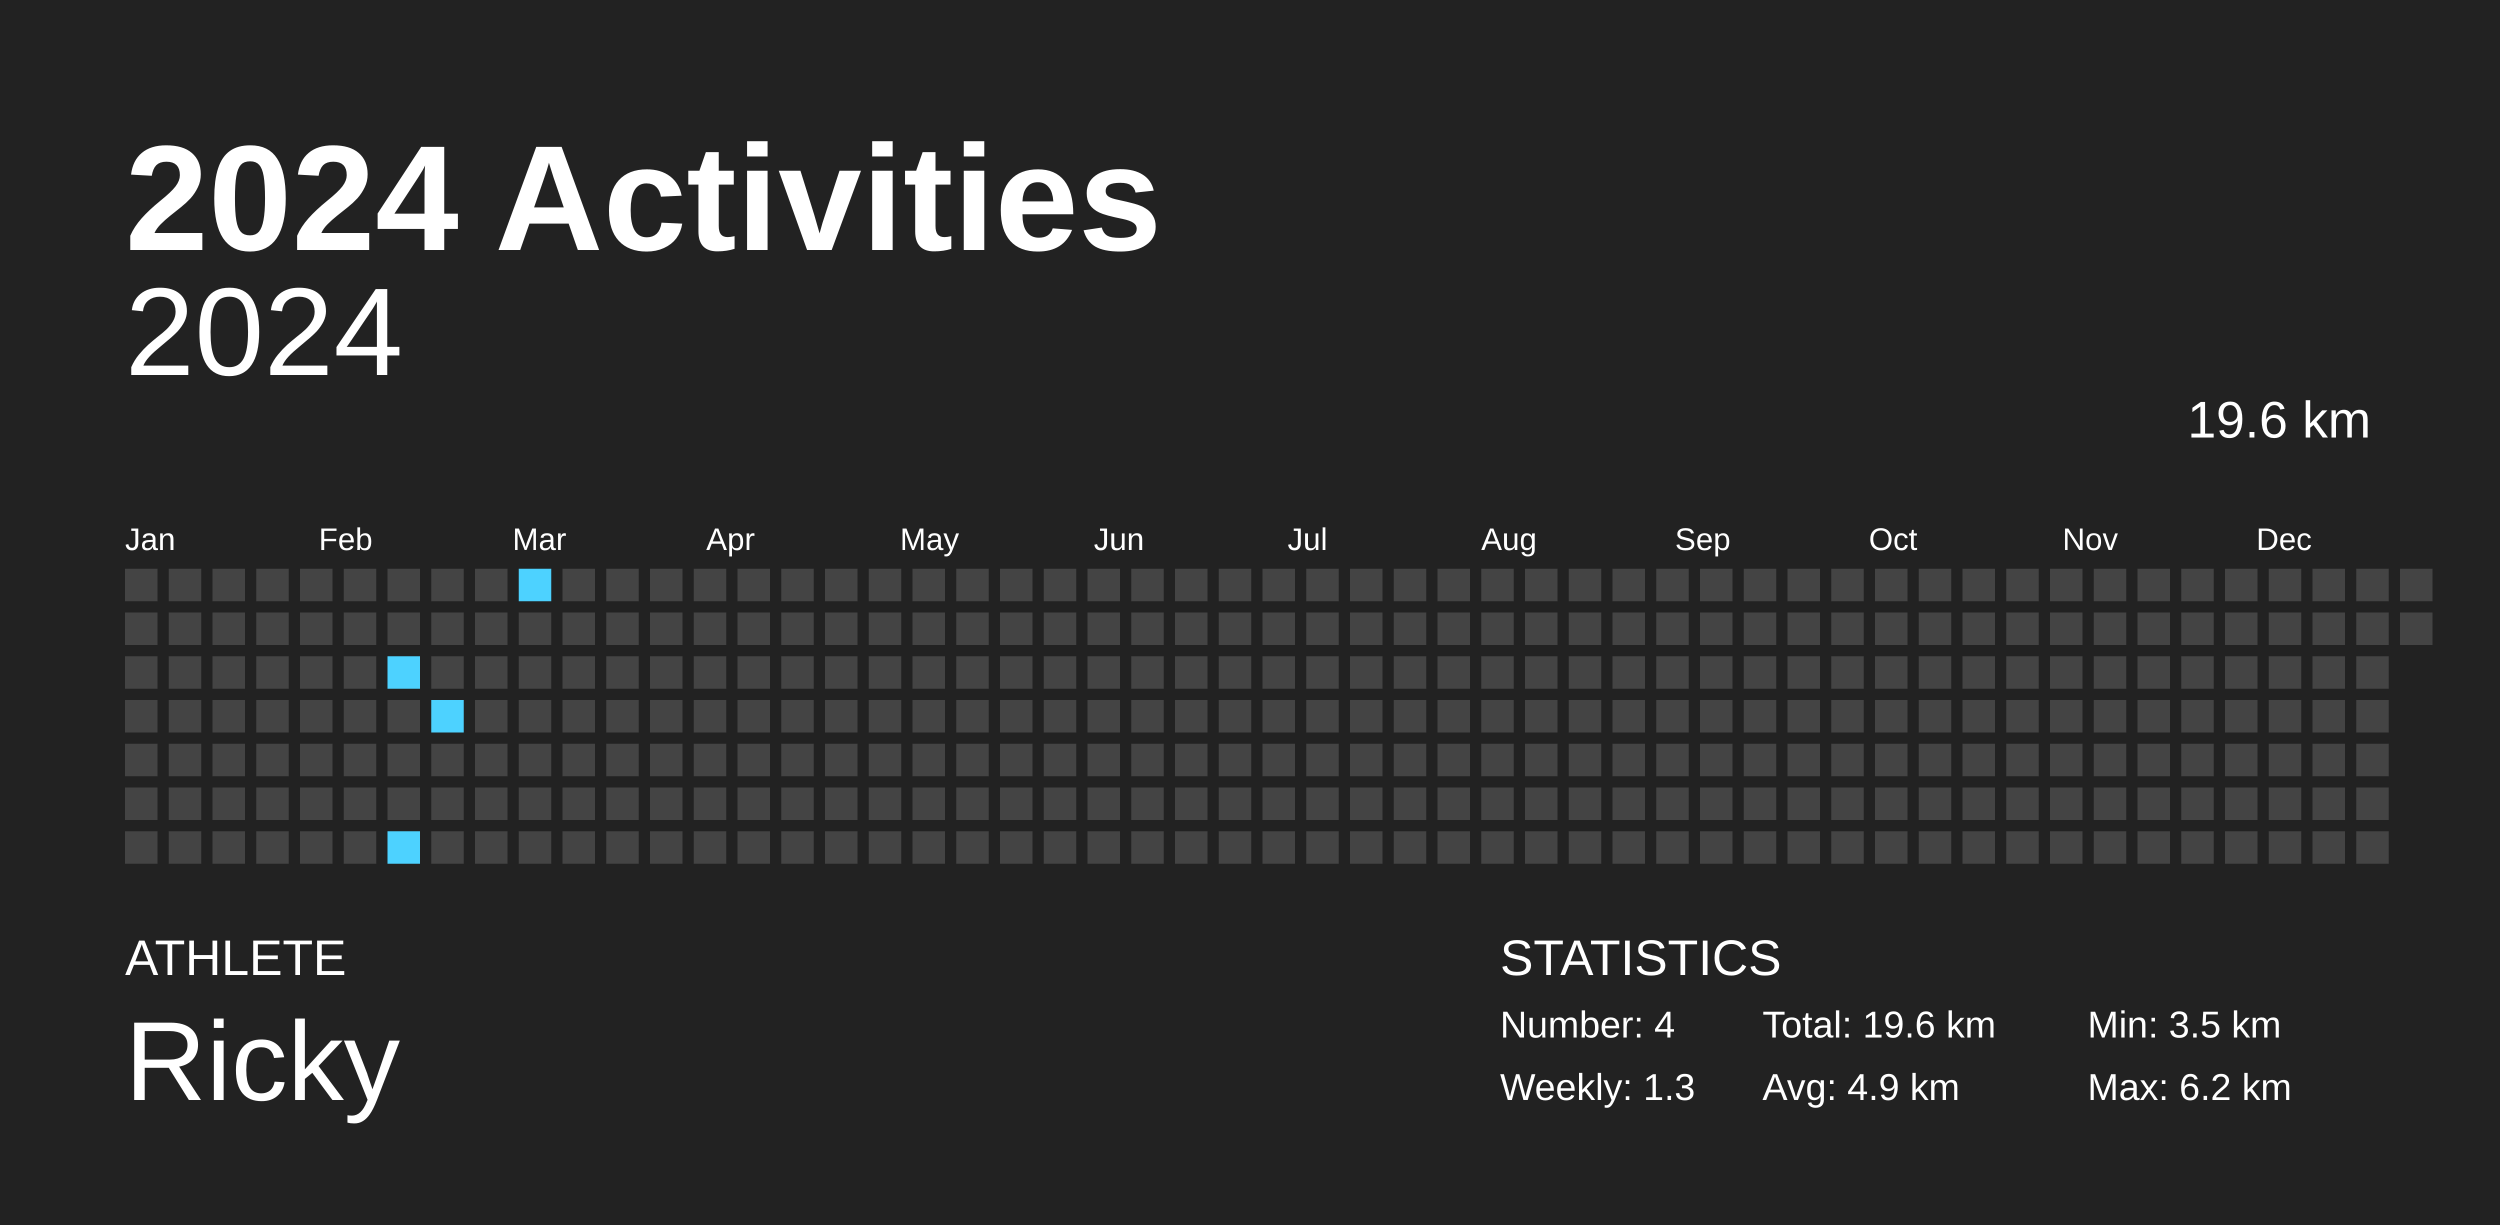
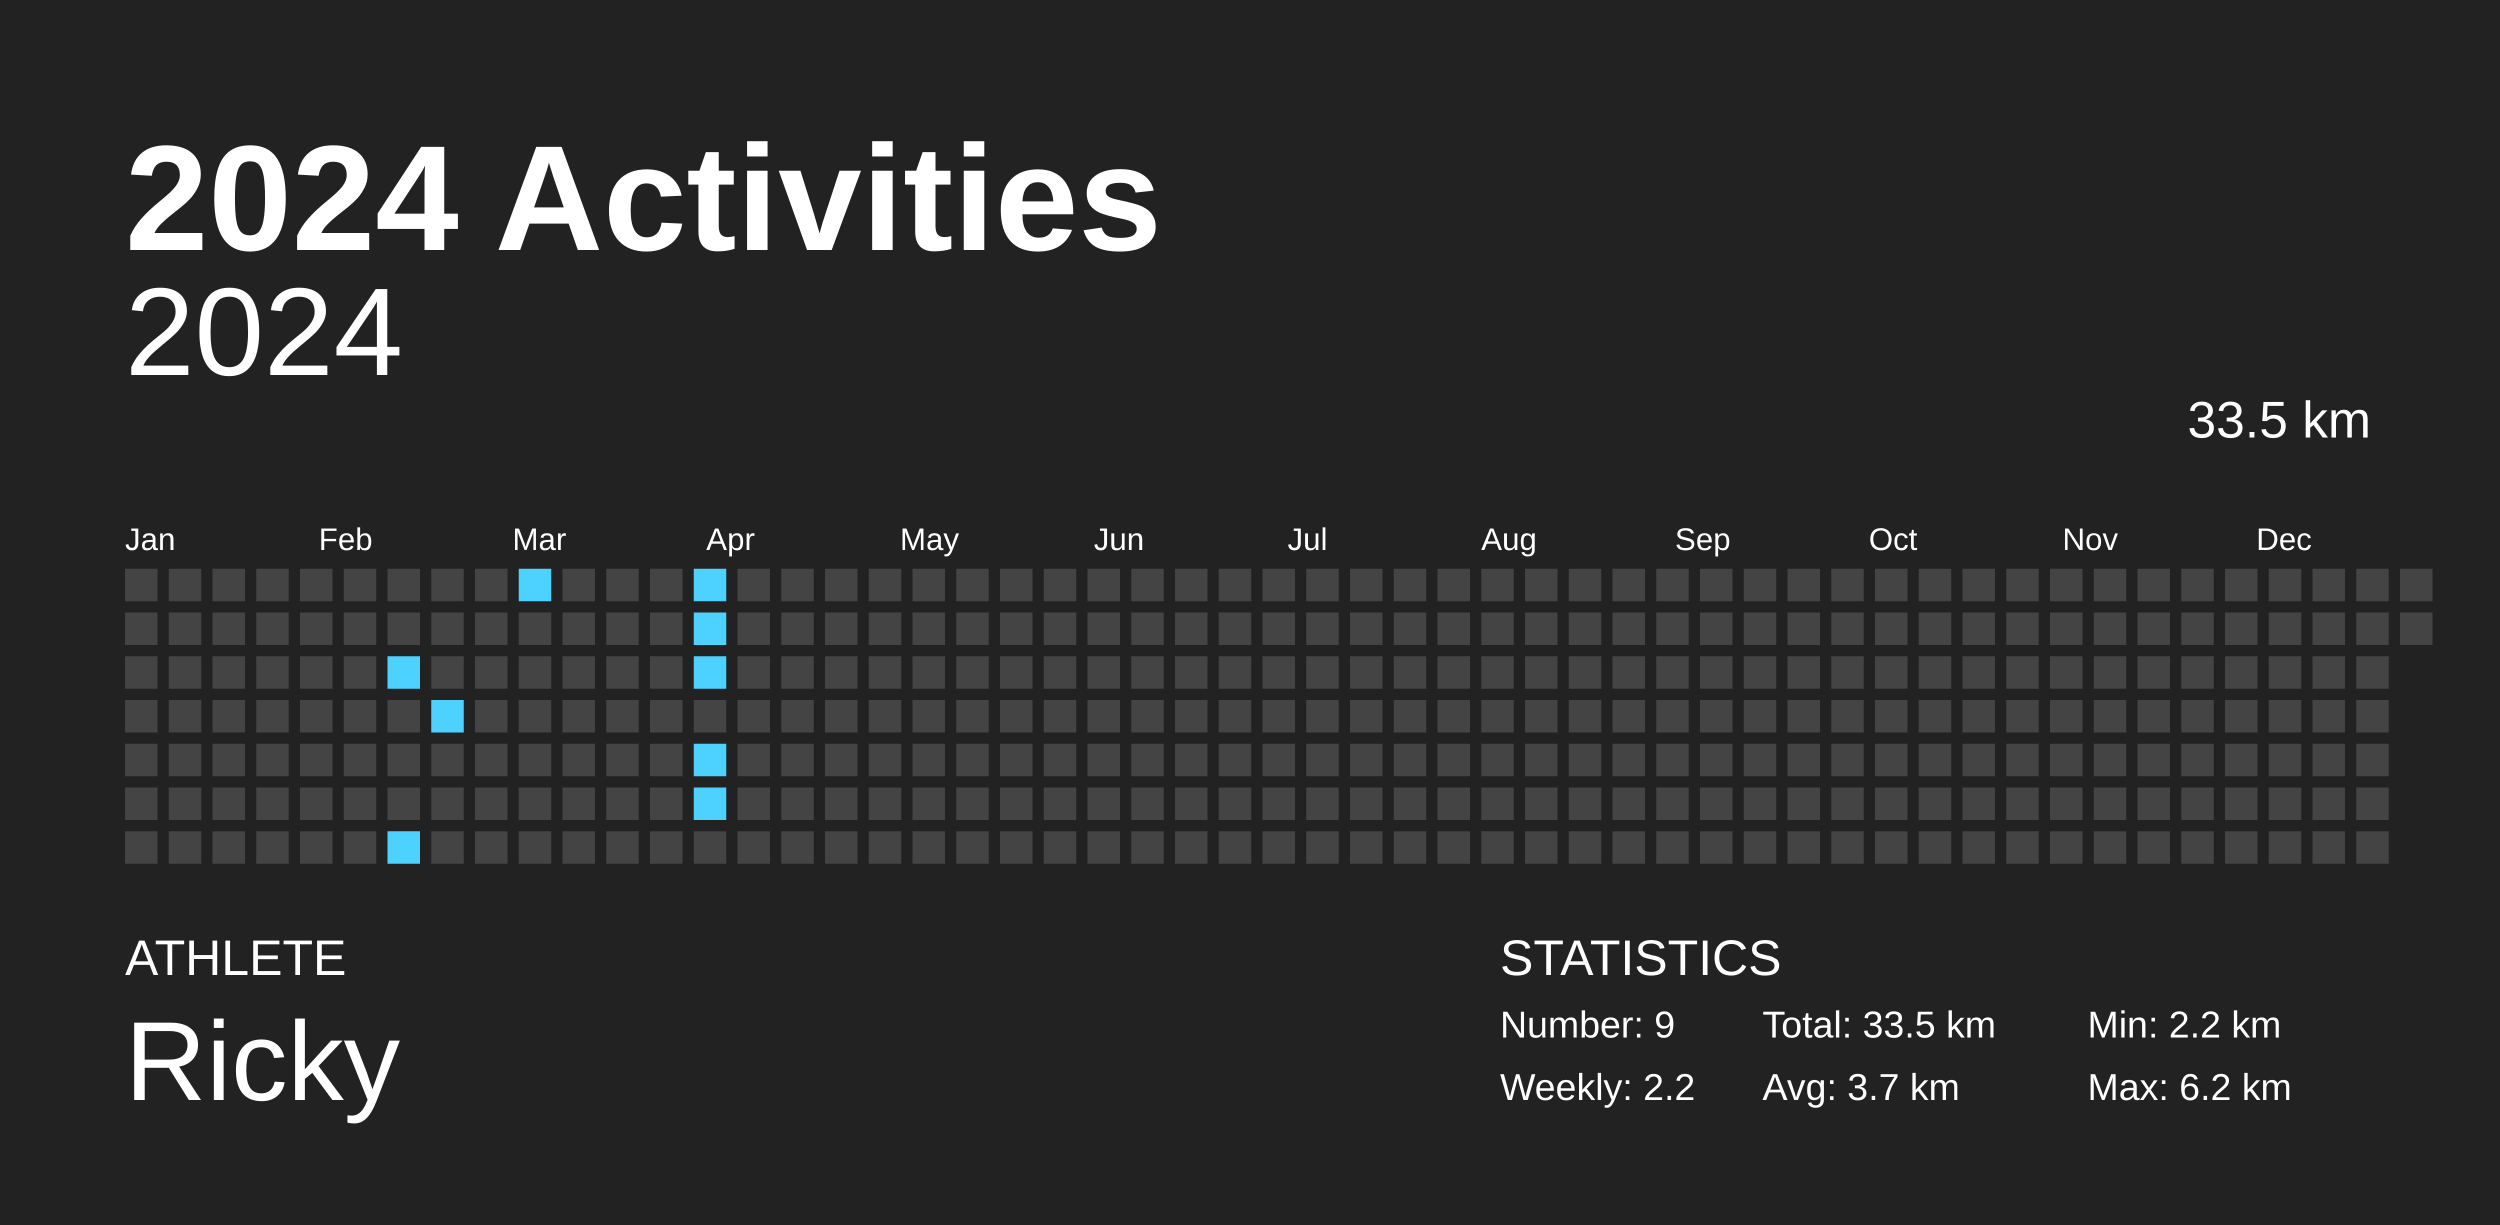
<svg xmlns="http://www.w3.org/2000/svg" baseProfile="full" height="98mm" version="1.1" viewBox="0,0,200,98" width="200mm">
  <defs />
  <rect fill="#222222" height="98" width="200" x="0" y="0" />
  <text fill="#FFFFFF" style="font-size:12px; font-family:Arial; font-weight:bold;" x="10" y="20">2024 Activities</text>
  <text fill="#FFFFFF" style="font-size:4px; font-family:Arial" x="10" y="78">ATHLETE</text>
  <text fill="#FFFFFF" style="font-size:9px; font-family:Arial" x="10" y="88">Ricky</text>
  <text fill="#FFFFFF" style="font-size:4px; font-family:Arial" x="120" y="78">STATISTICS</text>
-   <text fill="#FFFFFF" style="font-size:3px; font-family:Arial" x="120" y="83">Number: 4</text>
-   <text fill="#FFFFFF" style="font-size:3px; font-family:Arial" x="120" y="88">Weekly: 1.3</text>
-   <text fill="#FFFFFF" style="font-size:3px; font-family:Arial" x="141" y="83">Total: 19.6 km</text>
-   <text fill="#FFFFFF" style="font-size:3px; font-family:Arial" x="141" y="88">Avg: 4.9 km</text>
-   <text fill="#FFFFFF" style="font-size:3px; font-family:Arial" x="167" y="83">Min: 3.5 km</text>
+   <text fill="#FFFFFF" style="font-size:3px; font-family:Arial" x="120" y="83">Number: 9</text>
+   <text fill="#FFFFFF" style="font-size:3px; font-family:Arial" x="120" y="88">Weekly: 2.2</text>
+   <text fill="#FFFFFF" style="font-size:3px; font-family:Arial" x="141" y="83">Total: 33.5 km</text>
+   <text fill="#FFFFFF" style="font-size:3px; font-family:Arial" x="141" y="88">Avg: 3.7 km</text>
+   <text fill="#FFFFFF" style="font-size:3px; font-family:Arial" x="167" y="83">Min: 2.2 km</text>
  <text fill="#FFFFFF" style="font-size:3px; font-family:Arial" x="167" y="88">Max: 6.2 km</text>
  <text alignment-baseline="hanging" fill="#FFFFFF" style="font-size:10.0px; font-family:Arial;" x="10" y="30">2024</text>
-   <text alignment-baseline="hanging" fill="#FFFFFF" style="font-size:4.125px; font-family:Arial;" x="175" y="35">19.6 km</text>
+   <text alignment-baseline="hanging" fill="#FFFFFF" style="font-size:4.125px; font-family:Arial;" x="175" y="35">33.5 km</text>
  <text fill="#FFFFFF" style="font-size:2.5px; font-family:Arial" x="10.0" y="44">Jan</text>
  <text fill="#FFFFFF" style="font-size:2.5px; font-family:Arial" x="25.5" y="44">Feb</text>
  <text fill="#FFFFFF" style="font-size:2.5px; font-family:Arial" x="41.0" y="44">Mar</text>
  <text fill="#FFFFFF" style="font-size:2.5px; font-family:Arial" x="56.5" y="44">Apr</text>
  <text fill="#FFFFFF" style="font-size:2.5px; font-family:Arial" x="72.0" y="44">May</text>
  <text fill="#FFFFFF" style="font-size:2.5px; font-family:Arial" x="87.5" y="44">Jun</text>
  <text fill="#FFFFFF" style="font-size:2.5px; font-family:Arial" x="103.0" y="44">Jul</text>
  <text fill="#FFFFFF" style="font-size:2.5px; font-family:Arial" x="118.5" y="44">Aug</text>
  <text fill="#FFFFFF" style="font-size:2.5px; font-family:Arial" x="134.0" y="44">Sep</text>
  <text fill="#FFFFFF" style="font-size:2.5px; font-family:Arial" x="149.5" y="44">Oct</text>
  <text fill="#FFFFFF" style="font-size:2.5px; font-family:Arial" x="165.0" y="44">Nov</text>
  <text fill="#FFFFFF" style="font-size:2.5px; font-family:Arial" x="180.5" y="44">Dec</text>
  <rect fill="#444444" height="2.6" width="2.6" x="10.0" y="45.5" />
  <rect fill="#444444" height="2.6" width="2.6" x="10.0" y="49.0" />
  <rect fill="#444444" height="2.6" width="2.6" x="10.0" y="52.5" />
  <rect fill="#444444" height="2.6" width="2.6" x="10.0" y="56.0" />
  <rect fill="#444444" height="2.6" width="2.6" x="10.0" y="59.5" />
  <rect fill="#444444" height="2.6" width="2.6" x="10.0" y="63.0" />
  <rect fill="#444444" height="2.6" width="2.6" x="10.0" y="66.5" />
  <rect fill="#444444" height="2.6" width="2.6" x="13.5" y="45.5" />
  <rect fill="#444444" height="2.6" width="2.6" x="13.5" y="49.0" />
  <rect fill="#444444" height="2.6" width="2.6" x="13.5" y="52.5" />
  <rect fill="#444444" height="2.6" width="2.6" x="13.5" y="56.0" />
  <rect fill="#444444" height="2.6" width="2.6" x="13.5" y="59.5" />
  <rect fill="#444444" height="2.6" width="2.6" x="13.5" y="63.0" />
  <rect fill="#444444" height="2.6" width="2.6" x="13.5" y="66.5" />
  <rect fill="#444444" height="2.6" width="2.6" x="17.0" y="45.5" />
  <rect fill="#444444" height="2.6" width="2.6" x="17.0" y="49.0" />
  <rect fill="#444444" height="2.6" width="2.6" x="17.0" y="52.5" />
  <rect fill="#444444" height="2.6" width="2.6" x="17.0" y="56.0" />
  <rect fill="#444444" height="2.6" width="2.6" x="17.0" y="59.5" />
  <rect fill="#444444" height="2.6" width="2.6" x="17.0" y="63.0" />
  <rect fill="#444444" height="2.6" width="2.6" x="17.0" y="66.5" />
  <rect fill="#444444" height="2.6" width="2.6" x="20.5" y="45.5" />
  <rect fill="#444444" height="2.6" width="2.6" x="20.5" y="49.0" />
  <rect fill="#444444" height="2.6" width="2.6" x="20.5" y="52.5" />
  <rect fill="#444444" height="2.6" width="2.6" x="20.5" y="56.0" />
  <rect fill="#444444" height="2.6" width="2.6" x="20.5" y="59.5" />
  <rect fill="#444444" height="2.6" width="2.6" x="20.5" y="63.0" />
  <rect fill="#444444" height="2.6" width="2.6" x="20.5" y="66.5" />
  <rect fill="#444444" height="2.6" width="2.6" x="24.0" y="45.5" />
  <rect fill="#444444" height="2.6" width="2.6" x="24.0" y="49.0" />
  <rect fill="#444444" height="2.6" width="2.6" x="24.0" y="52.5" />
  <rect fill="#444444" height="2.6" width="2.6" x="24.0" y="56.0" />
  <rect fill="#444444" height="2.6" width="2.6" x="24.0" y="59.5" />
  <rect fill="#444444" height="2.6" width="2.6" x="24.0" y="63.0" />
  <rect fill="#444444" height="2.6" width="2.6" x="24.0" y="66.5" />
  <rect fill="#444444" height="2.6" width="2.6" x="27.5" y="45.5" />
  <rect fill="#444444" height="2.6" width="2.6" x="27.5" y="49.0" />
  <rect fill="#444444" height="2.6" width="2.6" x="27.5" y="52.5" />
  <rect fill="#444444" height="2.6" width="2.6" x="27.5" y="56.0" />
  <rect fill="#444444" height="2.6" width="2.6" x="27.5" y="59.5" />
  <rect fill="#444444" height="2.6" width="2.6" x="27.5" y="63.0" />
  <rect fill="#444444" height="2.6" width="2.6" x="27.5" y="66.5" />
  <rect fill="#444444" height="2.6" width="2.6" x="31.0" y="45.5" />
  <rect fill="#444444" height="2.6" width="2.6" x="31.0" y="49.0" />
  <rect fill="#4dd2ff" height="2.6" width="2.6" x="31.0" y="52.5" />
  <rect fill="#444444" height="2.6" width="2.6" x="31.0" y="56.0" />
  <rect fill="#444444" height="2.6" width="2.6" x="31.0" y="59.5" />
  <rect fill="#444444" height="2.6" width="2.6" x="31.0" y="63.0" />
  <rect fill="#4dd2ff" height="2.6" width="2.6" x="31.0" y="66.5" />
  <rect fill="#444444" height="2.6" width="2.6" x="34.5" y="45.5" />
  <rect fill="#444444" height="2.6" width="2.6" x="34.5" y="49.0" />
  <rect fill="#444444" height="2.6" width="2.6" x="34.5" y="52.5" />
  <rect fill="#4dd2ff" height="2.6" width="2.6" x="34.5" y="56.0" />
  <rect fill="#444444" height="2.6" width="2.6" x="34.5" y="59.5" />
  <rect fill="#444444" height="2.6" width="2.6" x="34.5" y="63.0" />
  <rect fill="#444444" height="2.6" width="2.6" x="34.5" y="66.5" />
  <rect fill="#444444" height="2.6" width="2.6" x="38.0" y="45.5" />
  <rect fill="#444444" height="2.6" width="2.6" x="38.0" y="49.0" />
  <rect fill="#444444" height="2.6" width="2.6" x="38.0" y="52.5" />
  <rect fill="#444444" height="2.6" width="2.6" x="38.0" y="56.0" />
  <rect fill="#444444" height="2.6" width="2.6" x="38.0" y="59.5" />
  <rect fill="#444444" height="2.6" width="2.6" x="38.0" y="63.0" />
  <rect fill="#444444" height="2.6" width="2.6" x="38.0" y="66.5" />
  <rect fill="#4dd2ff" height="2.6" width="2.6" x="41.5" y="45.5" />
  <rect fill="#444444" height="2.6" width="2.6" x="41.5" y="49.0" />
  <rect fill="#444444" height="2.6" width="2.6" x="41.5" y="52.5" />
  <rect fill="#444444" height="2.6" width="2.6" x="41.5" y="56.0" />
  <rect fill="#444444" height="2.6" width="2.6" x="41.5" y="59.5" />
  <rect fill="#444444" height="2.6" width="2.6" x="41.5" y="63.0" />
  <rect fill="#444444" height="2.6" width="2.6" x="41.5" y="66.5" />
  <rect fill="#444444" height="2.6" width="2.6" x="45.0" y="45.5" />
  <rect fill="#444444" height="2.6" width="2.6" x="45.0" y="49.0" />
  <rect fill="#444444" height="2.6" width="2.6" x="45.0" y="52.5" />
  <rect fill="#444444" height="2.6" width="2.6" x="45.0" y="56.0" />
  <rect fill="#444444" height="2.6" width="2.6" x="45.0" y="59.5" />
  <rect fill="#444444" height="2.6" width="2.6" x="45.0" y="63.0" />
  <rect fill="#444444" height="2.6" width="2.6" x="45.0" y="66.5" />
  <rect fill="#444444" height="2.6" width="2.6" x="48.5" y="45.5" />
  <rect fill="#444444" height="2.6" width="2.6" x="48.5" y="49.0" />
  <rect fill="#444444" height="2.6" width="2.6" x="48.5" y="52.5" />
  <rect fill="#444444" height="2.6" width="2.6" x="48.5" y="56.0" />
  <rect fill="#444444" height="2.6" width="2.6" x="48.5" y="59.5" />
  <rect fill="#444444" height="2.6" width="2.6" x="48.5" y="63.0" />
  <rect fill="#444444" height="2.6" width="2.6" x="48.5" y="66.5" />
  <rect fill="#444444" height="2.6" width="2.6" x="52.0" y="45.5" />
  <rect fill="#444444" height="2.6" width="2.6" x="52.0" y="49.0" />
  <rect fill="#444444" height="2.6" width="2.6" x="52.0" y="52.5" />
  <rect fill="#444444" height="2.6" width="2.6" x="52.0" y="56.0" />
  <rect fill="#444444" height="2.6" width="2.6" x="52.0" y="59.5" />
  <rect fill="#444444" height="2.6" width="2.6" x="52.0" y="63.0" />
  <rect fill="#444444" height="2.6" width="2.6" x="52.0" y="66.5" />
-   <rect fill="#444444" height="2.6" width="2.6" x="55.5" y="45.5" />
-   <rect fill="#444444" height="2.6" width="2.6" x="55.5" y="49.0" />
-   <rect fill="#444444" height="2.6" width="2.6" x="55.5" y="52.5" />
+   <rect fill="#4dd2ff" height="2.6" width="2.6" x="55.5" y="45.5" />
+   <rect fill="#4dd2ff" height="2.6" width="2.6" x="55.5" y="49.0" />
+   <rect fill="#4dd2ff" height="2.6" width="2.6" x="55.5" y="52.5" />
  <rect fill="#444444" height="2.6" width="2.6" x="55.5" y="56.0" />
-   <rect fill="#444444" height="2.6" width="2.6" x="55.5" y="59.5" />
-   <rect fill="#444444" height="2.6" width="2.6" x="55.5" y="63.0" />
+   <rect fill="#4dd2ff" height="2.6" width="2.6" x="55.5" y="59.5" />
+   <rect fill="#4dd2ff" height="2.6" width="2.6" x="55.5" y="63.0" />
  <rect fill="#444444" height="2.6" width="2.6" x="55.5" y="66.5" />
  <rect fill="#444444" height="2.6" width="2.6" x="59.0" y="45.5" />
  <rect fill="#444444" height="2.6" width="2.6" x="59.0" y="49.0" />
  <rect fill="#444444" height="2.6" width="2.6" x="59.0" y="52.5" />
  <rect fill="#444444" height="2.6" width="2.6" x="59.0" y="56.0" />
  <rect fill="#444444" height="2.6" width="2.6" x="59.0" y="59.5" />
  <rect fill="#444444" height="2.6" width="2.6" x="59.0" y="63.0" />
  <rect fill="#444444" height="2.6" width="2.6" x="59.0" y="66.5" />
  <rect fill="#444444" height="2.6" width="2.6" x="62.5" y="45.5" />
  <rect fill="#444444" height="2.6" width="2.6" x="62.5" y="49.0" />
  <rect fill="#444444" height="2.6" width="2.6" x="62.5" y="52.5" />
  <rect fill="#444444" height="2.6" width="2.6" x="62.5" y="56.0" />
  <rect fill="#444444" height="2.6" width="2.6" x="62.5" y="59.5" />
  <rect fill="#444444" height="2.6" width="2.6" x="62.5" y="63.0" />
  <rect fill="#444444" height="2.6" width="2.6" x="62.5" y="66.5" />
  <rect fill="#444444" height="2.6" width="2.6" x="66.0" y="45.5" />
  <rect fill="#444444" height="2.6" width="2.6" x="66.0" y="49.0" />
  <rect fill="#444444" height="2.6" width="2.6" x="66.0" y="52.5" />
  <rect fill="#444444" height="2.6" width="2.6" x="66.0" y="56.0" />
  <rect fill="#444444" height="2.6" width="2.6" x="66.0" y="59.5" />
  <rect fill="#444444" height="2.6" width="2.6" x="66.0" y="63.0" />
  <rect fill="#444444" height="2.6" width="2.6" x="66.0" y="66.5" />
  <rect fill="#444444" height="2.6" width="2.6" x="69.5" y="45.5" />
  <rect fill="#444444" height="2.6" width="2.6" x="69.5" y="49.0" />
  <rect fill="#444444" height="2.6" width="2.6" x="69.5" y="52.5" />
  <rect fill="#444444" height="2.6" width="2.6" x="69.5" y="56.0" />
  <rect fill="#444444" height="2.6" width="2.6" x="69.5" y="59.5" />
  <rect fill="#444444" height="2.6" width="2.6" x="69.5" y="63.0" />
  <rect fill="#444444" height="2.6" width="2.6" x="69.5" y="66.5" />
  <rect fill="#444444" height="2.6" width="2.6" x="73.0" y="45.5" />
  <rect fill="#444444" height="2.6" width="2.6" x="73.0" y="49.0" />
  <rect fill="#444444" height="2.6" width="2.6" x="73.0" y="52.5" />
  <rect fill="#444444" height="2.6" width="2.6" x="73.0" y="56.0" />
  <rect fill="#444444" height="2.6" width="2.6" x="73.0" y="59.5" />
  <rect fill="#444444" height="2.6" width="2.6" x="73.0" y="63.0" />
  <rect fill="#444444" height="2.6" width="2.6" x="73.0" y="66.5" />
  <rect fill="#444444" height="2.6" width="2.6" x="76.5" y="45.5" />
  <rect fill="#444444" height="2.6" width="2.6" x="76.5" y="49.0" />
  <rect fill="#444444" height="2.6" width="2.6" x="76.5" y="52.5" />
  <rect fill="#444444" height="2.6" width="2.6" x="76.5" y="56.0" />
  <rect fill="#444444" height="2.6" width="2.6" x="76.5" y="59.5" />
  <rect fill="#444444" height="2.6" width="2.6" x="76.5" y="63.0" />
  <rect fill="#444444" height="2.6" width="2.6" x="76.5" y="66.5" />
  <rect fill="#444444" height="2.6" width="2.6" x="80.0" y="45.5" />
  <rect fill="#444444" height="2.6" width="2.6" x="80.0" y="49.0" />
  <rect fill="#444444" height="2.6" width="2.6" x="80.0" y="52.5" />
  <rect fill="#444444" height="2.6" width="2.6" x="80.0" y="56.0" />
  <rect fill="#444444" height="2.6" width="2.6" x="80.0" y="59.5" />
  <rect fill="#444444" height="2.6" width="2.6" x="80.0" y="63.0" />
  <rect fill="#444444" height="2.6" width="2.6" x="80.0" y="66.5" />
  <rect fill="#444444" height="2.6" width="2.6" x="83.5" y="45.5" />
  <rect fill="#444444" height="2.6" width="2.6" x="83.5" y="49.0" />
  <rect fill="#444444" height="2.6" width="2.6" x="83.5" y="52.5" />
  <rect fill="#444444" height="2.6" width="2.6" x="83.5" y="56.0" />
  <rect fill="#444444" height="2.6" width="2.6" x="83.5" y="59.5" />
  <rect fill="#444444" height="2.6" width="2.6" x="83.5" y="63.0" />
  <rect fill="#444444" height="2.6" width="2.6" x="83.5" y="66.5" />
  <rect fill="#444444" height="2.6" width="2.6" x="87.0" y="45.5" />
  <rect fill="#444444" height="2.6" width="2.6" x="87.0" y="49.0" />
  <rect fill="#444444" height="2.6" width="2.6" x="87.0" y="52.5" />
  <rect fill="#444444" height="2.6" width="2.6" x="87.0" y="56.0" />
  <rect fill="#444444" height="2.6" width="2.6" x="87.0" y="59.5" />
  <rect fill="#444444" height="2.6" width="2.6" x="87.0" y="63.0" />
  <rect fill="#444444" height="2.6" width="2.6" x="87.0" y="66.5" />
  <rect fill="#444444" height="2.6" width="2.6" x="90.5" y="45.5" />
  <rect fill="#444444" height="2.6" width="2.6" x="90.5" y="49.0" />
  <rect fill="#444444" height="2.6" width="2.6" x="90.5" y="52.5" />
  <rect fill="#444444" height="2.6" width="2.6" x="90.5" y="56.0" />
  <rect fill="#444444" height="2.6" width="2.6" x="90.5" y="59.5" />
  <rect fill="#444444" height="2.6" width="2.6" x="90.5" y="63.0" />
  <rect fill="#444444" height="2.6" width="2.6" x="90.5" y="66.5" />
  <rect fill="#444444" height="2.6" width="2.6" x="94.0" y="45.5" />
  <rect fill="#444444" height="2.6" width="2.6" x="94.0" y="49.0" />
  <rect fill="#444444" height="2.6" width="2.6" x="94.0" y="52.5" />
  <rect fill="#444444" height="2.6" width="2.6" x="94.0" y="56.0" />
  <rect fill="#444444" height="2.6" width="2.6" x="94.0" y="59.5" />
  <rect fill="#444444" height="2.6" width="2.6" x="94.0" y="63.0" />
  <rect fill="#444444" height="2.6" width="2.6" x="94.0" y="66.5" />
  <rect fill="#444444" height="2.6" width="2.6" x="97.5" y="45.5" />
  <rect fill="#444444" height="2.6" width="2.6" x="97.5" y="49.0" />
  <rect fill="#444444" height="2.6" width="2.6" x="97.5" y="52.5" />
  <rect fill="#444444" height="2.6" width="2.6" x="97.5" y="56.0" />
  <rect fill="#444444" height="2.6" width="2.6" x="97.5" y="59.5" />
  <rect fill="#444444" height="2.6" width="2.6" x="97.5" y="63.0" />
  <rect fill="#444444" height="2.6" width="2.6" x="97.5" y="66.5" />
  <rect fill="#444444" height="2.6" width="2.6" x="101.0" y="45.5" />
  <rect fill="#444444" height="2.6" width="2.6" x="101.0" y="49.0" />
  <rect fill="#444444" height="2.6" width="2.6" x="101.0" y="52.5" />
  <rect fill="#444444" height="2.6" width="2.6" x="101.0" y="56.0" />
  <rect fill="#444444" height="2.6" width="2.6" x="101.0" y="59.5" />
  <rect fill="#444444" height="2.6" width="2.6" x="101.0" y="63.0" />
  <rect fill="#444444" height="2.6" width="2.6" x="101.0" y="66.5" />
  <rect fill="#444444" height="2.6" width="2.6" x="104.5" y="45.5" />
  <rect fill="#444444" height="2.6" width="2.6" x="104.5" y="49.0" />
  <rect fill="#444444" height="2.6" width="2.6" x="104.5" y="52.5" />
  <rect fill="#444444" height="2.6" width="2.6" x="104.5" y="56.0" />
  <rect fill="#444444" height="2.6" width="2.6" x="104.5" y="59.5" />
  <rect fill="#444444" height="2.6" width="2.6" x="104.5" y="63.0" />
  <rect fill="#444444" height="2.6" width="2.6" x="104.5" y="66.5" />
  <rect fill="#444444" height="2.6" width="2.6" x="108.0" y="45.5" />
  <rect fill="#444444" height="2.6" width="2.6" x="108.0" y="49.0" />
  <rect fill="#444444" height="2.6" width="2.6" x="108.0" y="52.5" />
  <rect fill="#444444" height="2.6" width="2.6" x="108.0" y="56.0" />
  <rect fill="#444444" height="2.6" width="2.6" x="108.0" y="59.5" />
  <rect fill="#444444" height="2.6" width="2.6" x="108.0" y="63.0" />
  <rect fill="#444444" height="2.6" width="2.6" x="108.0" y="66.5" />
  <rect fill="#444444" height="2.6" width="2.6" x="111.5" y="45.5" />
  <rect fill="#444444" height="2.6" width="2.6" x="111.5" y="49.0" />
  <rect fill="#444444" height="2.6" width="2.6" x="111.5" y="52.5" />
  <rect fill="#444444" height="2.6" width="2.6" x="111.5" y="56.0" />
  <rect fill="#444444" height="2.6" width="2.6" x="111.5" y="59.5" />
  <rect fill="#444444" height="2.6" width="2.6" x="111.5" y="63.0" />
  <rect fill="#444444" height="2.6" width="2.6" x="111.5" y="66.5" />
  <rect fill="#444444" height="2.6" width="2.6" x="115.0" y="45.5" />
  <rect fill="#444444" height="2.6" width="2.6" x="115.0" y="49.0" />
  <rect fill="#444444" height="2.6" width="2.6" x="115.0" y="52.5" />
  <rect fill="#444444" height="2.6" width="2.6" x="115.0" y="56.0" />
  <rect fill="#444444" height="2.6" width="2.6" x="115.0" y="59.5" />
  <rect fill="#444444" height="2.6" width="2.6" x="115.0" y="63.0" />
  <rect fill="#444444" height="2.6" width="2.6" x="115.0" y="66.5" />
  <rect fill="#444444" height="2.6" width="2.6" x="118.5" y="45.5" />
  <rect fill="#444444" height="2.6" width="2.6" x="118.5" y="49.0" />
  <rect fill="#444444" height="2.6" width="2.6" x="118.5" y="52.5" />
  <rect fill="#444444" height="2.6" width="2.6" x="118.5" y="56.0" />
  <rect fill="#444444" height="2.6" width="2.6" x="118.5" y="59.5" />
  <rect fill="#444444" height="2.6" width="2.6" x="118.5" y="63.0" />
  <rect fill="#444444" height="2.6" width="2.6" x="118.5" y="66.5" />
  <rect fill="#444444" height="2.6" width="2.6" x="122.0" y="45.5" />
  <rect fill="#444444" height="2.6" width="2.6" x="122.0" y="49.0" />
  <rect fill="#444444" height="2.6" width="2.6" x="122.0" y="52.5" />
  <rect fill="#444444" height="2.6" width="2.6" x="122.0" y="56.0" />
  <rect fill="#444444" height="2.6" width="2.6" x="122.0" y="59.5" />
  <rect fill="#444444" height="2.6" width="2.6" x="122.0" y="63.0" />
  <rect fill="#444444" height="2.6" width="2.6" x="122.0" y="66.5" />
  <rect fill="#444444" height="2.6" width="2.6" x="125.5" y="45.5" />
  <rect fill="#444444" height="2.6" width="2.6" x="125.5" y="49.0" />
  <rect fill="#444444" height="2.6" width="2.6" x="125.5" y="52.5" />
  <rect fill="#444444" height="2.6" width="2.6" x="125.5" y="56.0" />
  <rect fill="#444444" height="2.6" width="2.6" x="125.5" y="59.5" />
  <rect fill="#444444" height="2.6" width="2.6" x="125.5" y="63.0" />
  <rect fill="#444444" height="2.6" width="2.6" x="125.5" y="66.5" />
  <rect fill="#444444" height="2.6" width="2.6" x="129.0" y="45.5" />
  <rect fill="#444444" height="2.6" width="2.6" x="129.0" y="49.0" />
  <rect fill="#444444" height="2.6" width="2.6" x="129.0" y="52.5" />
  <rect fill="#444444" height="2.6" width="2.6" x="129.0" y="56.0" />
  <rect fill="#444444" height="2.6" width="2.6" x="129.0" y="59.5" />
  <rect fill="#444444" height="2.6" width="2.6" x="129.0" y="63.0" />
  <rect fill="#444444" height="2.6" width="2.6" x="129.0" y="66.5" />
  <rect fill="#444444" height="2.6" width="2.6" x="132.5" y="45.5" />
  <rect fill="#444444" height="2.6" width="2.6" x="132.5" y="49.0" />
  <rect fill="#444444" height="2.6" width="2.6" x="132.5" y="52.5" />
  <rect fill="#444444" height="2.6" width="2.6" x="132.5" y="56.0" />
  <rect fill="#444444" height="2.6" width="2.6" x="132.5" y="59.5" />
  <rect fill="#444444" height="2.6" width="2.6" x="132.5" y="63.0" />
  <rect fill="#444444" height="2.6" width="2.6" x="132.5" y="66.5" />
  <rect fill="#444444" height="2.6" width="2.6" x="136.0" y="45.5" />
  <rect fill="#444444" height="2.6" width="2.6" x="136.0" y="49.0" />
  <rect fill="#444444" height="2.6" width="2.6" x="136.0" y="52.5" />
  <rect fill="#444444" height="2.6" width="2.6" x="136.0" y="56.0" />
  <rect fill="#444444" height="2.6" width="2.6" x="136.0" y="59.5" />
  <rect fill="#444444" height="2.6" width="2.6" x="136.0" y="63.0" />
  <rect fill="#444444" height="2.6" width="2.6" x="136.0" y="66.5" />
  <rect fill="#444444" height="2.6" width="2.6" x="139.5" y="45.5" />
  <rect fill="#444444" height="2.6" width="2.6" x="139.5" y="49.0" />
  <rect fill="#444444" height="2.6" width="2.6" x="139.5" y="52.5" />
  <rect fill="#444444" height="2.6" width="2.6" x="139.5" y="56.0" />
  <rect fill="#444444" height="2.6" width="2.6" x="139.5" y="59.5" />
  <rect fill="#444444" height="2.6" width="2.6" x="139.5" y="63.0" />
  <rect fill="#444444" height="2.6" width="2.6" x="139.5" y="66.5" />
  <rect fill="#444444" height="2.6" width="2.6" x="143.0" y="45.5" />
  <rect fill="#444444" height="2.6" width="2.6" x="143.0" y="49.0" />
  <rect fill="#444444" height="2.6" width="2.6" x="143.0" y="52.5" />
  <rect fill="#444444" height="2.6" width="2.6" x="143.0" y="56.0" />
  <rect fill="#444444" height="2.6" width="2.6" x="143.0" y="59.5" />
  <rect fill="#444444" height="2.6" width="2.6" x="143.0" y="63.0" />
  <rect fill="#444444" height="2.6" width="2.6" x="143.0" y="66.5" />
  <rect fill="#444444" height="2.6" width="2.6" x="146.5" y="45.5" />
  <rect fill="#444444" height="2.6" width="2.6" x="146.5" y="49.0" />
  <rect fill="#444444" height="2.6" width="2.6" x="146.5" y="52.5" />
  <rect fill="#444444" height="2.6" width="2.6" x="146.5" y="56.0" />
  <rect fill="#444444" height="2.6" width="2.6" x="146.5" y="59.5" />
  <rect fill="#444444" height="2.6" width="2.6" x="146.5" y="63.0" />
  <rect fill="#444444" height="2.6" width="2.6" x="146.5" y="66.5" />
  <rect fill="#444444" height="2.6" width="2.6" x="150.0" y="45.5" />
  <rect fill="#444444" height="2.6" width="2.6" x="150.0" y="49.0" />
  <rect fill="#444444" height="2.6" width="2.6" x="150.0" y="52.5" />
  <rect fill="#444444" height="2.6" width="2.6" x="150.0" y="56.0" />
  <rect fill="#444444" height="2.6" width="2.6" x="150.0" y="59.5" />
  <rect fill="#444444" height="2.6" width="2.6" x="150.0" y="63.0" />
  <rect fill="#444444" height="2.6" width="2.6" x="150.0" y="66.5" />
  <rect fill="#444444" height="2.6" width="2.6" x="153.5" y="45.5" />
  <rect fill="#444444" height="2.6" width="2.6" x="153.5" y="49.0" />
  <rect fill="#444444" height="2.6" width="2.6" x="153.5" y="52.5" />
  <rect fill="#444444" height="2.6" width="2.6" x="153.5" y="56.0" />
  <rect fill="#444444" height="2.6" width="2.6" x="153.5" y="59.5" />
  <rect fill="#444444" height="2.6" width="2.6" x="153.5" y="63.0" />
  <rect fill="#444444" height="2.6" width="2.6" x="153.5" y="66.5" />
  <rect fill="#444444" height="2.6" width="2.6" x="157.0" y="45.5" />
  <rect fill="#444444" height="2.6" width="2.6" x="157.0" y="49.0" />
  <rect fill="#444444" height="2.6" width="2.6" x="157.0" y="52.5" />
  <rect fill="#444444" height="2.6" width="2.6" x="157.0" y="56.0" />
  <rect fill="#444444" height="2.6" width="2.6" x="157.0" y="59.5" />
  <rect fill="#444444" height="2.6" width="2.6" x="157.0" y="63.0" />
  <rect fill="#444444" height="2.6" width="2.6" x="157.0" y="66.5" />
  <rect fill="#444444" height="2.6" width="2.6" x="160.5" y="45.5" />
  <rect fill="#444444" height="2.6" width="2.6" x="160.5" y="49.0" />
  <rect fill="#444444" height="2.6" width="2.6" x="160.5" y="52.5" />
  <rect fill="#444444" height="2.6" width="2.6" x="160.5" y="56.0" />
  <rect fill="#444444" height="2.6" width="2.6" x="160.5" y="59.5" />
  <rect fill="#444444" height="2.6" width="2.6" x="160.5" y="63.0" />
  <rect fill="#444444" height="2.6" width="2.6" x="160.5" y="66.5" />
  <rect fill="#444444" height="2.6" width="2.6" x="164.0" y="45.5" />
  <rect fill="#444444" height="2.6" width="2.6" x="164.0" y="49.0" />
  <rect fill="#444444" height="2.6" width="2.6" x="164.0" y="52.5" />
  <rect fill="#444444" height="2.6" width="2.6" x="164.0" y="56.0" />
  <rect fill="#444444" height="2.6" width="2.6" x="164.0" y="59.5" />
  <rect fill="#444444" height="2.6" width="2.6" x="164.0" y="63.0" />
  <rect fill="#444444" height="2.6" width="2.6" x="164.0" y="66.5" />
  <rect fill="#444444" height="2.6" width="2.6" x="167.5" y="45.5" />
  <rect fill="#444444" height="2.6" width="2.6" x="167.5" y="49.0" />
  <rect fill="#444444" height="2.6" width="2.6" x="167.5" y="52.5" />
  <rect fill="#444444" height="2.6" width="2.6" x="167.5" y="56.0" />
  <rect fill="#444444" height="2.6" width="2.6" x="167.5" y="59.5" />
  <rect fill="#444444" height="2.6" width="2.6" x="167.5" y="63.0" />
  <rect fill="#444444" height="2.6" width="2.6" x="167.5" y="66.5" />
  <rect fill="#444444" height="2.6" width="2.6" x="171.0" y="45.5" />
  <rect fill="#444444" height="2.6" width="2.6" x="171.0" y="49.0" />
  <rect fill="#444444" height="2.6" width="2.6" x="171.0" y="52.5" />
  <rect fill="#444444" height="2.6" width="2.6" x="171.0" y="56.0" />
  <rect fill="#444444" height="2.6" width="2.6" x="171.0" y="59.5" />
  <rect fill="#444444" height="2.6" width="2.6" x="171.0" y="63.0" />
  <rect fill="#444444" height="2.6" width="2.6" x="171.0" y="66.5" />
  <rect fill="#444444" height="2.6" width="2.6" x="174.5" y="45.5" />
  <rect fill="#444444" height="2.6" width="2.6" x="174.5" y="49.0" />
  <rect fill="#444444" height="2.6" width="2.6" x="174.5" y="52.5" />
  <rect fill="#444444" height="2.6" width="2.6" x="174.5" y="56.0" />
  <rect fill="#444444" height="2.6" width="2.6" x="174.5" y="59.5" />
  <rect fill="#444444" height="2.6" width="2.6" x="174.5" y="63.0" />
  <rect fill="#444444" height="2.6" width="2.6" x="174.5" y="66.5" />
  <rect fill="#444444" height="2.6" width="2.6" x="178.0" y="45.5" />
  <rect fill="#444444" height="2.6" width="2.6" x="178.0" y="49.0" />
  <rect fill="#444444" height="2.6" width="2.6" x="178.0" y="52.5" />
  <rect fill="#444444" height="2.6" width="2.6" x="178.0" y="56.0" />
  <rect fill="#444444" height="2.6" width="2.6" x="178.0" y="59.5" />
  <rect fill="#444444" height="2.6" width="2.6" x="178.0" y="63.0" />
  <rect fill="#444444" height="2.6" width="2.6" x="178.0" y="66.5" />
  <rect fill="#444444" height="2.6" width="2.6" x="181.5" y="45.5" />
  <rect fill="#444444" height="2.6" width="2.6" x="181.5" y="49.0" />
  <rect fill="#444444" height="2.6" width="2.6" x="181.5" y="52.5" />
  <rect fill="#444444" height="2.6" width="2.6" x="181.5" y="56.0" />
  <rect fill="#444444" height="2.6" width="2.6" x="181.5" y="59.5" />
  <rect fill="#444444" height="2.6" width="2.6" x="181.5" y="63.0" />
  <rect fill="#444444" height="2.6" width="2.6" x="181.5" y="66.5" />
  <rect fill="#444444" height="2.6" width="2.6" x="185.0" y="45.5" />
  <rect fill="#444444" height="2.6" width="2.6" x="185.0" y="49.0" />
  <rect fill="#444444" height="2.6" width="2.6" x="185.0" y="52.5" />
  <rect fill="#444444" height="2.6" width="2.6" x="185.0" y="56.0" />
  <rect fill="#444444" height="2.6" width="2.6" x="185.0" y="59.5" />
  <rect fill="#444444" height="2.6" width="2.6" x="185.0" y="63.0" />
  <rect fill="#444444" height="2.6" width="2.6" x="185.0" y="66.5" />
  <rect fill="#444444" height="2.6" width="2.6" x="188.5" y="45.5" />
  <rect fill="#444444" height="2.6" width="2.6" x="188.5" y="49.0" />
  <rect fill="#444444" height="2.6" width="2.6" x="188.5" y="52.5" />
  <rect fill="#444444" height="2.6" width="2.6" x="188.5" y="56.0" />
  <rect fill="#444444" height="2.6" width="2.6" x="188.5" y="59.5" />
  <rect fill="#444444" height="2.6" width="2.6" x="188.5" y="63.0" />
  <rect fill="#444444" height="2.6" width="2.6" x="188.5" y="66.5" />
  <rect fill="#444444" height="2.6" width="2.6" x="192.0" y="45.5" />
  <rect fill="#444444" height="2.6" width="2.6" x="192.0" y="49.0" />
</svg>
